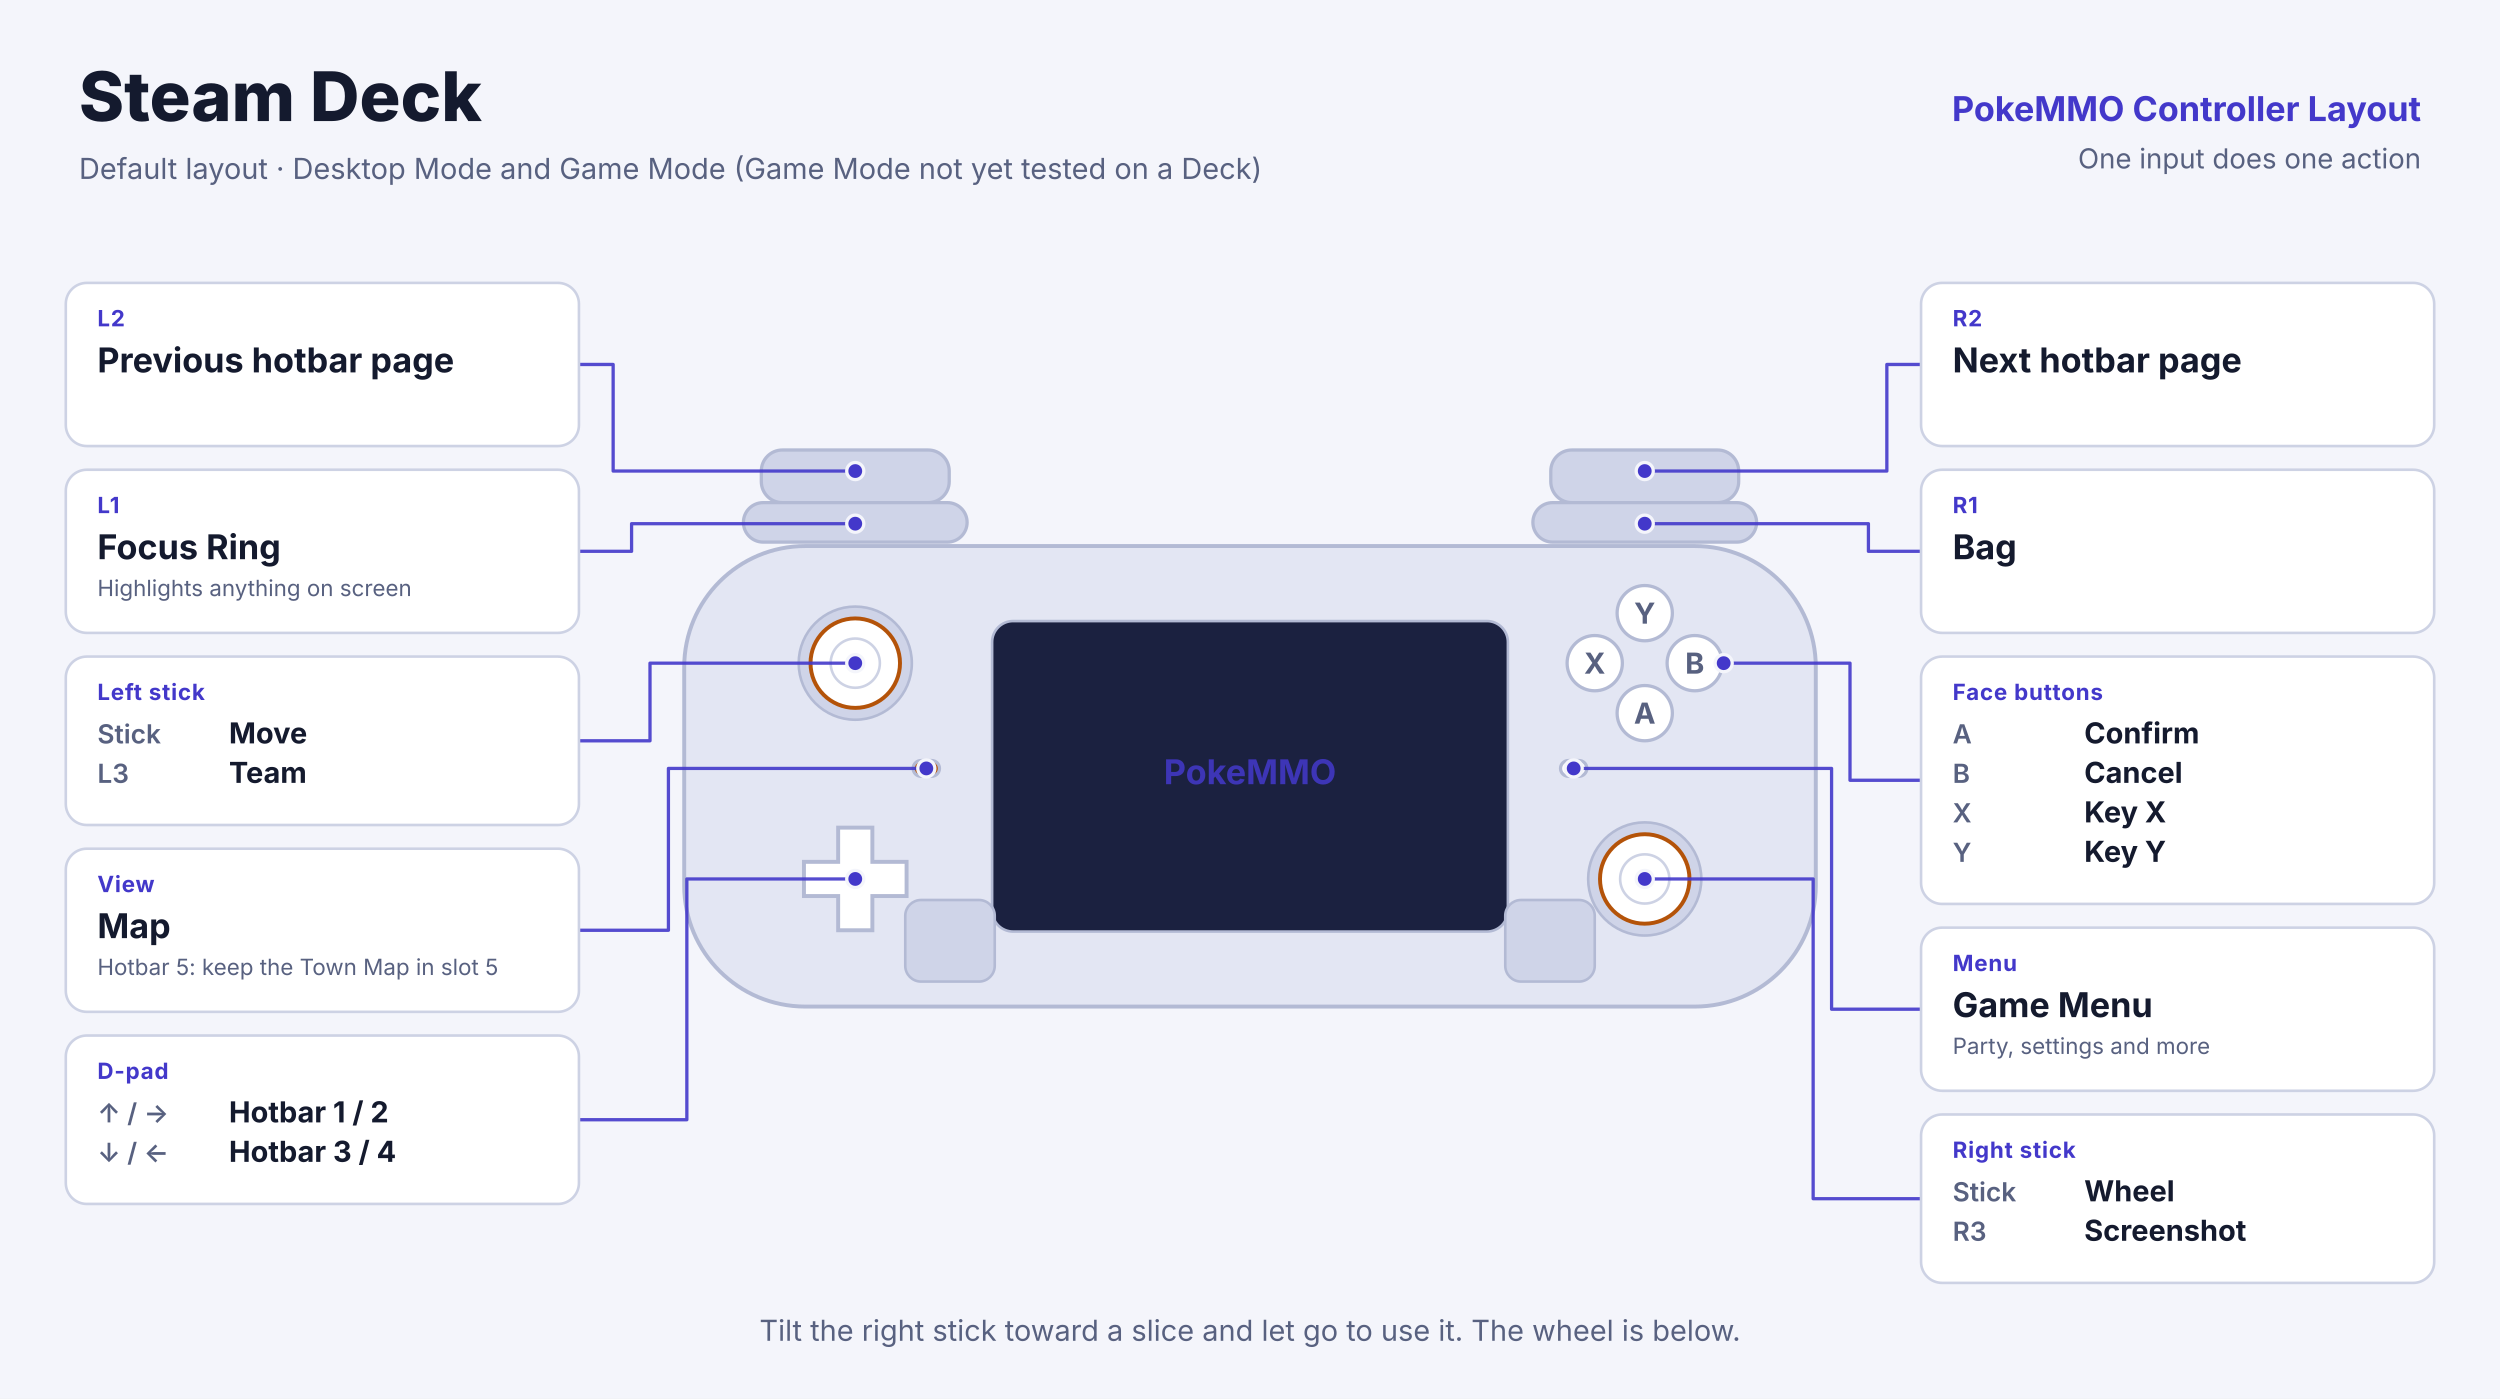
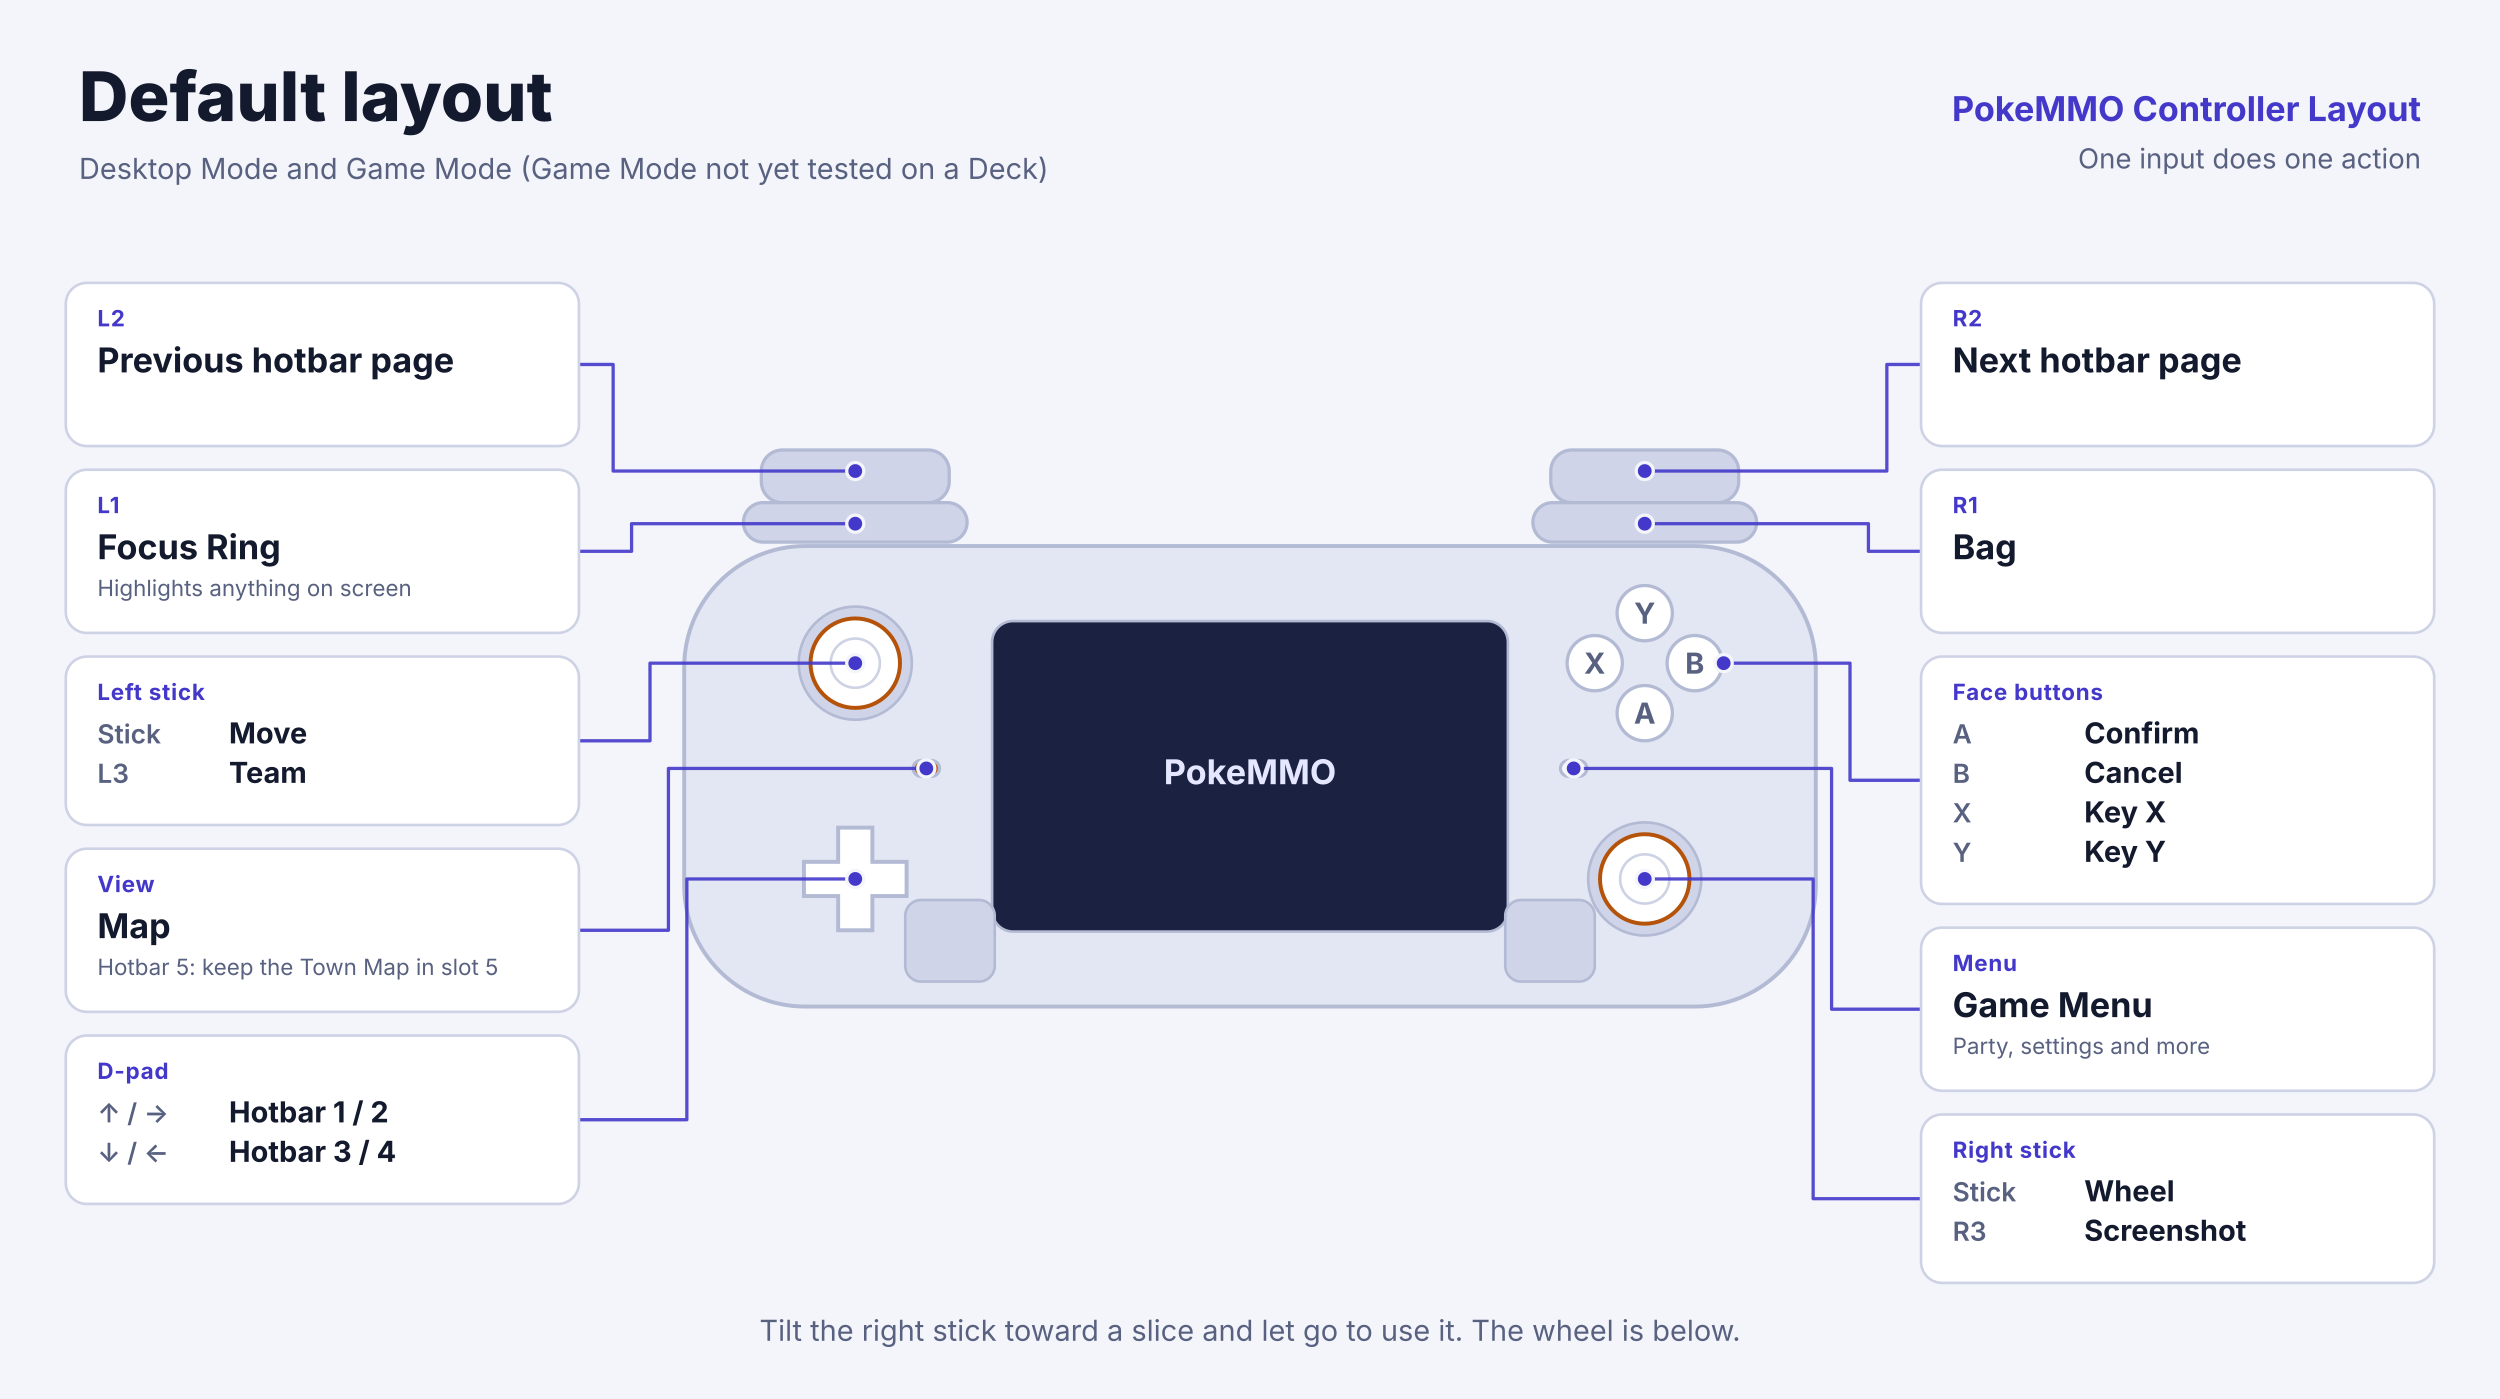
<svg xmlns="http://www.w3.org/2000/svg" viewBox="0 0 1900 1063" width="1900" height="1063" role="img" aria-labelledby="t d" font-family="'Segoe UI Variable Display','Segoe UI',Inter,'SF Pro Display',-apple-system,'Helvetica Neue',Arial,sans-serif">
  <rect width="1900" height="1063" fill="#f4f5fb" />
-   <text x="60" y="92" font-size="52" font-weight="800" fill="#141a2e" text-anchor="start">Steam Deck</text>
-   <text x="60" y="136" font-size="22" font-weight="400" fill="#586180" text-anchor="start">Default layout · Desktop Mode and Game Mode (Game Mode not yet tested on a Deck)</text>
+   <text x="60" y="92" font-size="52" font-weight="800" fill="#141a2e" text-anchor="start">Default layout</text>
+   <text x="60" y="136" font-size="22" font-weight="400" fill="#586180" text-anchor="start">Desktop Mode and Game Mode (Game Mode not yet tested on a Deck)</text>
  <text x="1840" y="92" font-size="26" font-weight="700" fill="#4338ca" text-anchor="end">PokeMMO Controller Layout</text>
  <text x="1840" y="128" font-size="21" font-weight="400" fill="#586180" text-anchor="end">One input does one action</text>
  <g transform="translate(950,590)">
    <rect x="-430" y="-175" width="860" height="350" rx="92" fill="#e3e6f3" stroke="#b3bad4" stroke-width="3" />
    <rect x="-196" y="-118" width="392" height="236" rx="16" fill="#1b2140" stroke="#b3bad4" stroke-width="2" />
-     <text x="0" y="6" font-size="26" font-weight="700" fill="#4338ca" text-anchor="middle" opacity=".85">PokeMMO</text>
+     <text x="0" y="6" font-size="26" font-weight="700" fill="#e4e7ff" text-anchor="middle">PokeMMO</text>
    <rect x="-371.4" y="-248" width="142.8" height="40" rx="16" fill="#cfd4e8" stroke="#b3bad4" stroke-width="2.5" />
    <rect x="-385" y="-208" width="170" height="30" rx="15" fill="#cfd4e8" stroke="#b3bad4" stroke-width="2.5" />
    <rect x="228.6" y="-248" width="142.8" height="40" rx="16" fill="#cfd4e8" stroke="#b3bad4" stroke-width="2.5" />
    <rect x="215" y="-208" width="170" height="30" rx="15" fill="#cfd4e8" stroke="#b3bad4" stroke-width="2.5" />
    <circle cx="-300" cy="-86" r="43" fill="#cfd4e8" stroke="#b3bad4" stroke-width="2" />
    <circle cx="-300" cy="-86" r="34" fill="#ffffff" stroke="#b45309" stroke-width="3" />
    <circle cx="-300" cy="-86" r="18.7" fill="none" stroke="#cdd2e4" stroke-width="2" />
    <circle cx="300" cy="78" r="43" fill="#cfd4e8" stroke="#b3bad4" stroke-width="2" />
    <circle cx="300" cy="78" r="34" fill="#ffffff" stroke="#b45309" stroke-width="3" />
    <circle cx="300" cy="78" r="18.7" fill="none" stroke="#cdd2e4" stroke-width="2" />
    <path d="M -313,39 h 26 v 26 h 26 v 26 h -26 v 26 h -26 v -26 h -26 v -26 h 26 z" fill="#ffffff" stroke="#b3bad4" stroke-width="3" />
    <circle cx="300" cy="-48" r="21" fill="#ffffff" stroke="#b3bad4" stroke-width="2.5" />
    <text x="300" y="-40" font-size="22" font-weight="700" fill="#586180" text-anchor="middle">A</text>
    <circle cx="338" cy="-86" r="21" fill="#ffffff" stroke="#b3bad4" stroke-width="2.5" />
    <text x="338" y="-78" font-size="22" font-weight="700" fill="#586180" text-anchor="middle">B</text>
    <circle cx="262" cy="-86" r="21" fill="#ffffff" stroke="#b3bad4" stroke-width="2.5" />
    <text x="262" y="-78" font-size="22" font-weight="700" fill="#586180" text-anchor="middle">X</text>
    <circle cx="300" cy="-124" r="21" fill="#ffffff" stroke="#b3bad4" stroke-width="2.5" />
    <text x="300" y="-116" font-size="22" font-weight="700" fill="#586180" text-anchor="middle">Y</text>
    <rect x="-256" y="-12" width="20" height="12" rx="6" fill="#b45309" stroke="#b3bad4" stroke-width="2.5" />
    <rect x="236" y="-12" width="20" height="12" rx="6" fill="#ffffff" stroke="#b3bad4" stroke-width="2.5" />
    <rect x="-262" y="94" width="68" height="62" rx="12" fill="#cfd4e8" stroke="#b3bad4" stroke-width="2" />
    <rect x="194" y="94" width="68" height="62" rx="12" fill="#cfd4e8" stroke="#b3bad4" stroke-width="2" />
  </g>
  <polyline points="440,277 466,277 466,358 650,358" fill="none" stroke="#4338ca" stroke-width="2.5" stroke-linejoin="round" stroke-linecap="round" opacity=".9" />
  <circle cx="650" cy="358" r="6.5" fill="#4338ca" stroke="#f4f5fb" stroke-width="2.5" />
  <polyline points="440,419 480,419 480,398 650,398" fill="none" stroke="#4338ca" stroke-width="2.5" stroke-linejoin="round" stroke-linecap="round" opacity=".9" />
  <circle cx="650" cy="398" r="6.5" fill="#4338ca" stroke="#f4f5fb" stroke-width="2.5" />
  <polyline points="440,563 494,563 494,504 650,504" fill="none" stroke="#4338ca" stroke-width="2.5" stroke-linejoin="round" stroke-linecap="round" opacity=".9" />
  <circle cx="650" cy="504" r="6.5" fill="#4338ca" stroke="#f4f5fb" stroke-width="2.5" />
  <polyline points="440,707 508,707 508,584 704,584" fill="none" stroke="#4338ca" stroke-width="2.5" stroke-linejoin="round" stroke-linecap="round" opacity=".9" />
  <circle cx="704" cy="584" r="6.5" fill="#4338ca" stroke="#f4f5fb" stroke-width="2.5" />
  <polyline points="440,851 522,851 522,668 650,668" fill="none" stroke="#4338ca" stroke-width="2.5" stroke-linejoin="round" stroke-linecap="round" opacity=".9" />
  <circle cx="650" cy="668" r="6.5" fill="#4338ca" stroke="#f4f5fb" stroke-width="2.5" />
  <polyline points="1460,277 1434,277 1434,358 1250,358" fill="none" stroke="#4338ca" stroke-width="2.5" stroke-linejoin="round" stroke-linecap="round" opacity=".9" />
  <circle cx="1250" cy="358" r="6.5" fill="#4338ca" stroke="#f4f5fb" stroke-width="2.5" />
  <polyline points="1460,419 1420,419 1420,398 1250,398" fill="none" stroke="#4338ca" stroke-width="2.5" stroke-linejoin="round" stroke-linecap="round" opacity=".9" />
  <circle cx="1250" cy="398" r="6.5" fill="#4338ca" stroke="#f4f5fb" stroke-width="2.5" />
  <polyline points="1460,593 1406,593 1406,504 1310,504" fill="none" stroke="#4338ca" stroke-width="2.5" stroke-linejoin="round" stroke-linecap="round" opacity=".9" />
  <circle cx="1310" cy="504" r="6.5" fill="#4338ca" stroke="#f4f5fb" stroke-width="2.5" />
  <polyline points="1460,767 1392,767 1392,584 1196,584" fill="none" stroke="#4338ca" stroke-width="2.5" stroke-linejoin="round" stroke-linecap="round" opacity=".9" />
  <circle cx="1196" cy="584" r="6.5" fill="#4338ca" stroke="#f4f5fb" stroke-width="2.5" />
  <polyline points="1460,911 1378,911 1378,668 1250,668" fill="none" stroke="#4338ca" stroke-width="2.5" stroke-linejoin="round" stroke-linecap="round" opacity=".9" />
  <circle cx="1250" cy="668" r="6.5" fill="#4338ca" stroke="#f4f5fb" stroke-width="2.5" />
  <rect x="50" y="215" width="390" height="124" rx="16" fill="#ffffff" stroke="#cdd2e4" stroke-width="2" />
  <text x="74" y="248" font-size="17" font-weight="700" fill="#4338ca" text-anchor="start" letter-spacing=".6">L2</text>
  <text x="74" y="283" font-size="26" font-weight="700" fill="#141a2e" text-anchor="start">Previous hotbar page</text>
  <rect x="50" y="357" width="390" height="124" rx="16" fill="#ffffff" stroke="#cdd2e4" stroke-width="2" />
  <text x="74" y="390" font-size="17" font-weight="700" fill="#4338ca" text-anchor="start" letter-spacing=".6">L1</text>
  <text x="74" y="425" font-size="26" font-weight="700" fill="#141a2e" text-anchor="start">Focus Ring</text>
  <text x="74" y="453" font-size="17" font-weight="400" fill="#586180" text-anchor="start">Highlights anything on screen</text>
  <rect x="50" y="499" width="390" height="128" rx="16" fill="#ffffff" stroke="#cdd2e4" stroke-width="2" />
  <text x="74" y="532" font-size="17" font-weight="700" fill="#4338ca" text-anchor="start" letter-spacing=".6">Left stick</text>
  <text x="74" y="565" font-size="20" font-weight="600" fill="#586180" text-anchor="start">Stick</text>
  <text x="174" y="565" font-size="22" font-weight="650" fill="#141a2e" text-anchor="start">Move</text>
  <text x="74" y="595" font-size="20" font-weight="600" fill="#586180" text-anchor="start">L3</text>
  <text x="174" y="595" font-size="22" font-weight="650" fill="#141a2e" text-anchor="start">Team</text>
  <rect x="50" y="645" width="390" height="124" rx="16" fill="#ffffff" stroke="#cdd2e4" stroke-width="2" />
  <text x="74" y="678" font-size="17" font-weight="700" fill="#4338ca" text-anchor="start" letter-spacing=".6">View</text>
  <text x="74" y="713" font-size="26" font-weight="700" fill="#141a2e" text-anchor="start">Map</text>
  <text x="74" y="741" font-size="17" font-weight="400" fill="#586180" text-anchor="start">Hotbar 5: keep the Town Map in slot 5</text>
  <rect x="50" y="787" width="390" height="128" rx="16" fill="#ffffff" stroke="#cdd2e4" stroke-width="2" />
  <text x="74" y="820" font-size="17" font-weight="700" fill="#4338ca" text-anchor="start" letter-spacing=".6">D-pad</text>
  <text x="74" y="853" font-size="20" font-weight="600" fill="#586180" text-anchor="start">↑ / →</text>
  <text x="174" y="853" font-size="22" font-weight="650" fill="#141a2e" text-anchor="start">Hotbar 1 / 2</text>
  <text x="74" y="883" font-size="20" font-weight="600" fill="#586180" text-anchor="start">↓ / ←</text>
  <text x="174" y="883" font-size="22" font-weight="650" fill="#141a2e" text-anchor="start">Hotbar 3 / 4</text>
  <rect x="1460" y="215" width="390" height="124" rx="16" fill="#ffffff" stroke="#cdd2e4" stroke-width="2" />
  <text x="1484" y="248" font-size="17" font-weight="700" fill="#4338ca" text-anchor="start" letter-spacing=".6">R2</text>
  <text x="1484" y="283" font-size="26" font-weight="700" fill="#141a2e" text-anchor="start">Next hotbar page</text>
  <rect x="1460" y="357" width="390" height="124" rx="16" fill="#ffffff" stroke="#cdd2e4" stroke-width="2" />
  <text x="1484" y="390" font-size="17" font-weight="700" fill="#4338ca" text-anchor="start" letter-spacing=".6">R1</text>
  <text x="1484" y="425" font-size="26" font-weight="700" fill="#141a2e" text-anchor="start">Bag</text>
  <rect x="1460" y="499" width="390" height="188" rx="16" fill="#ffffff" stroke="#cdd2e4" stroke-width="2" />
  <text x="1484" y="532" font-size="17" font-weight="700" fill="#4338ca" text-anchor="start" letter-spacing=".6">Face buttons</text>
  <text x="1484" y="565" font-size="20" font-weight="600" fill="#586180" text-anchor="start">A</text>
  <text x="1584" y="565" font-size="22" font-weight="650" fill="#141a2e" text-anchor="start">Confirm</text>
  <text x="1484" y="595" font-size="20" font-weight="600" fill="#586180" text-anchor="start">B</text>
  <text x="1584" y="595" font-size="22" font-weight="650" fill="#141a2e" text-anchor="start">Cancel</text>
  <text x="1484" y="625" font-size="20" font-weight="600" fill="#586180" text-anchor="start">X</text>
  <text x="1584" y="625" font-size="22" font-weight="650" fill="#141a2e" text-anchor="start">Key X</text>
  <text x="1484" y="655" font-size="20" font-weight="600" fill="#586180" text-anchor="start">Y</text>
  <text x="1584" y="655" font-size="22" font-weight="650" fill="#141a2e" text-anchor="start">Key Y</text>
  <rect x="1460" y="705" width="390" height="124" rx="16" fill="#ffffff" stroke="#cdd2e4" stroke-width="2" />
  <text x="1484" y="738" font-size="17" font-weight="700" fill="#4338ca" text-anchor="start" letter-spacing=".6">Menu</text>
  <text x="1484" y="773" font-size="26" font-weight="700" fill="#141a2e" text-anchor="start">Game Menu</text>
  <text x="1484" y="801" font-size="17" font-weight="400" fill="#586180" text-anchor="start">Party, settings and more</text>
  <rect x="1460" y="847" width="390" height="128" rx="16" fill="#ffffff" stroke="#cdd2e4" stroke-width="2" />
  <text x="1484" y="880" font-size="17" font-weight="700" fill="#4338ca" text-anchor="start" letter-spacing=".6">Right stick</text>
  <text x="1484" y="913" font-size="20" font-weight="600" fill="#586180" text-anchor="start">Stick</text>
  <text x="1584" y="913" font-size="22" font-weight="650" fill="#141a2e" text-anchor="start">Wheel</text>
  <text x="1484" y="943" font-size="20" font-weight="600" fill="#586180" text-anchor="start">R3</text>
  <text x="1584" y="943" font-size="22" font-weight="650" fill="#141a2e" text-anchor="start">Screenshot</text>
  <text x="950" y="1019" font-size="22" font-weight="400" fill="#586180" text-anchor="middle">Tilt the right stick toward a slice and let go to use it. The wheel is below.</text>
</svg>
